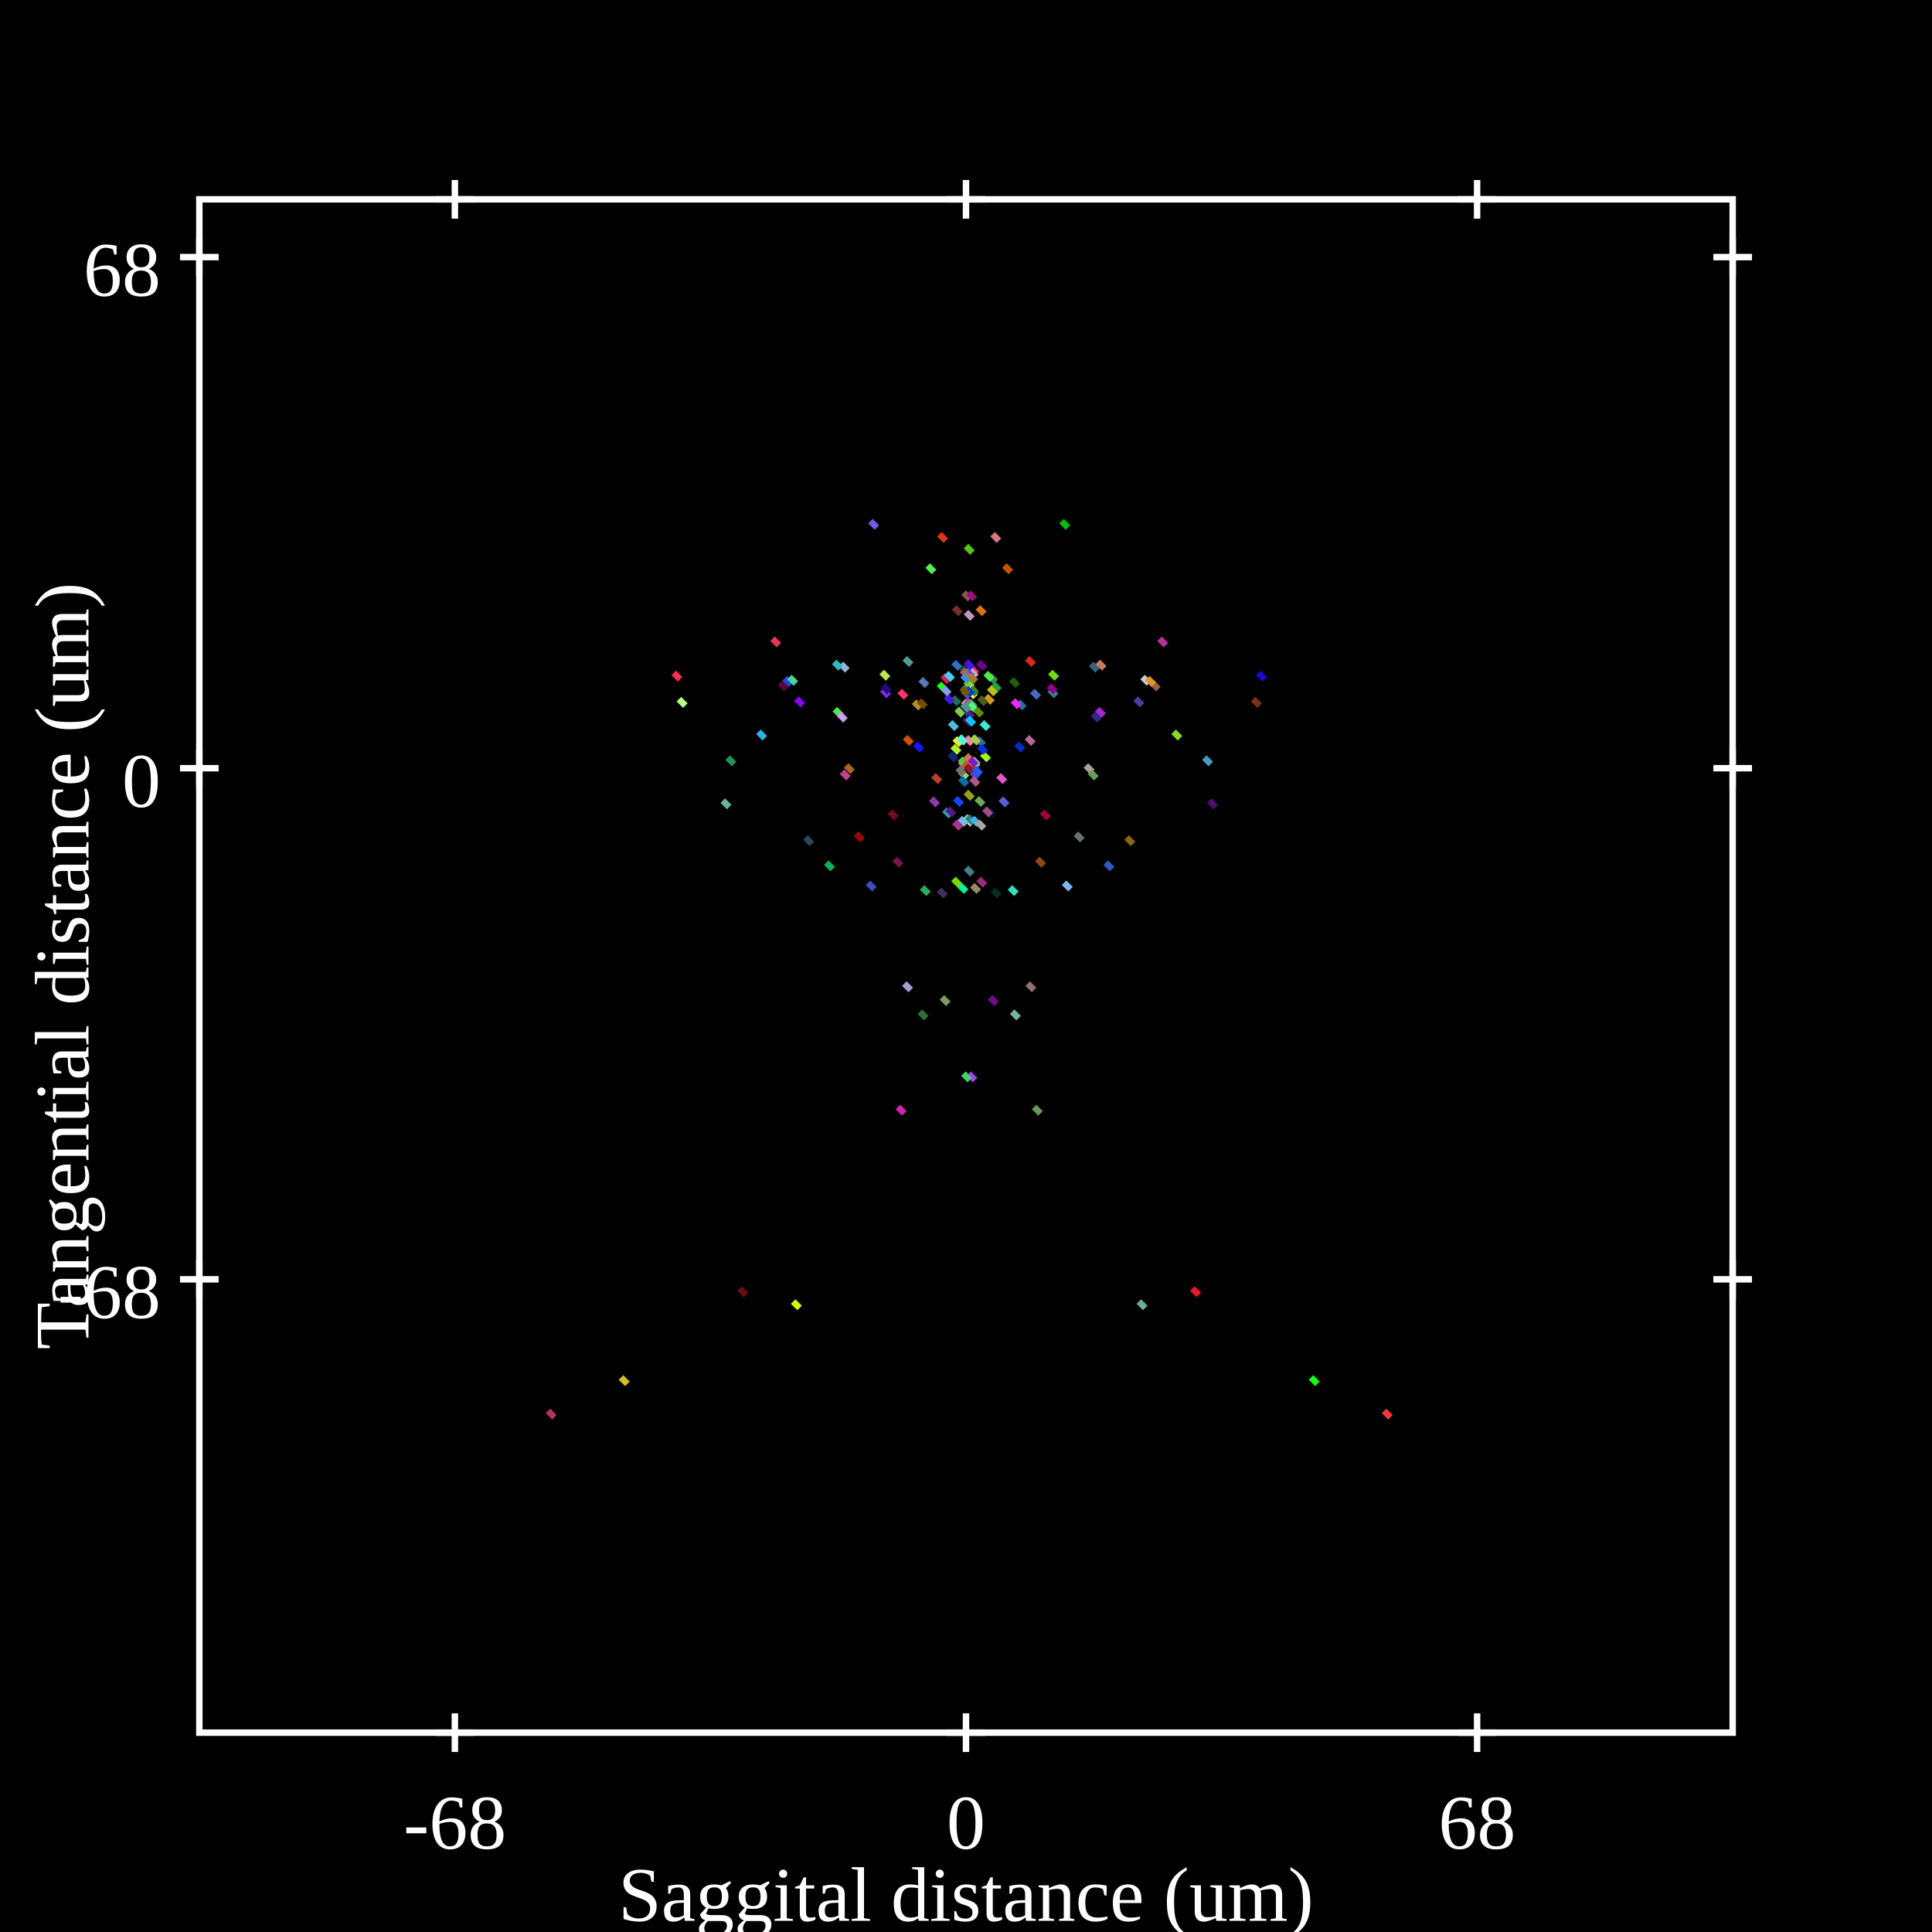
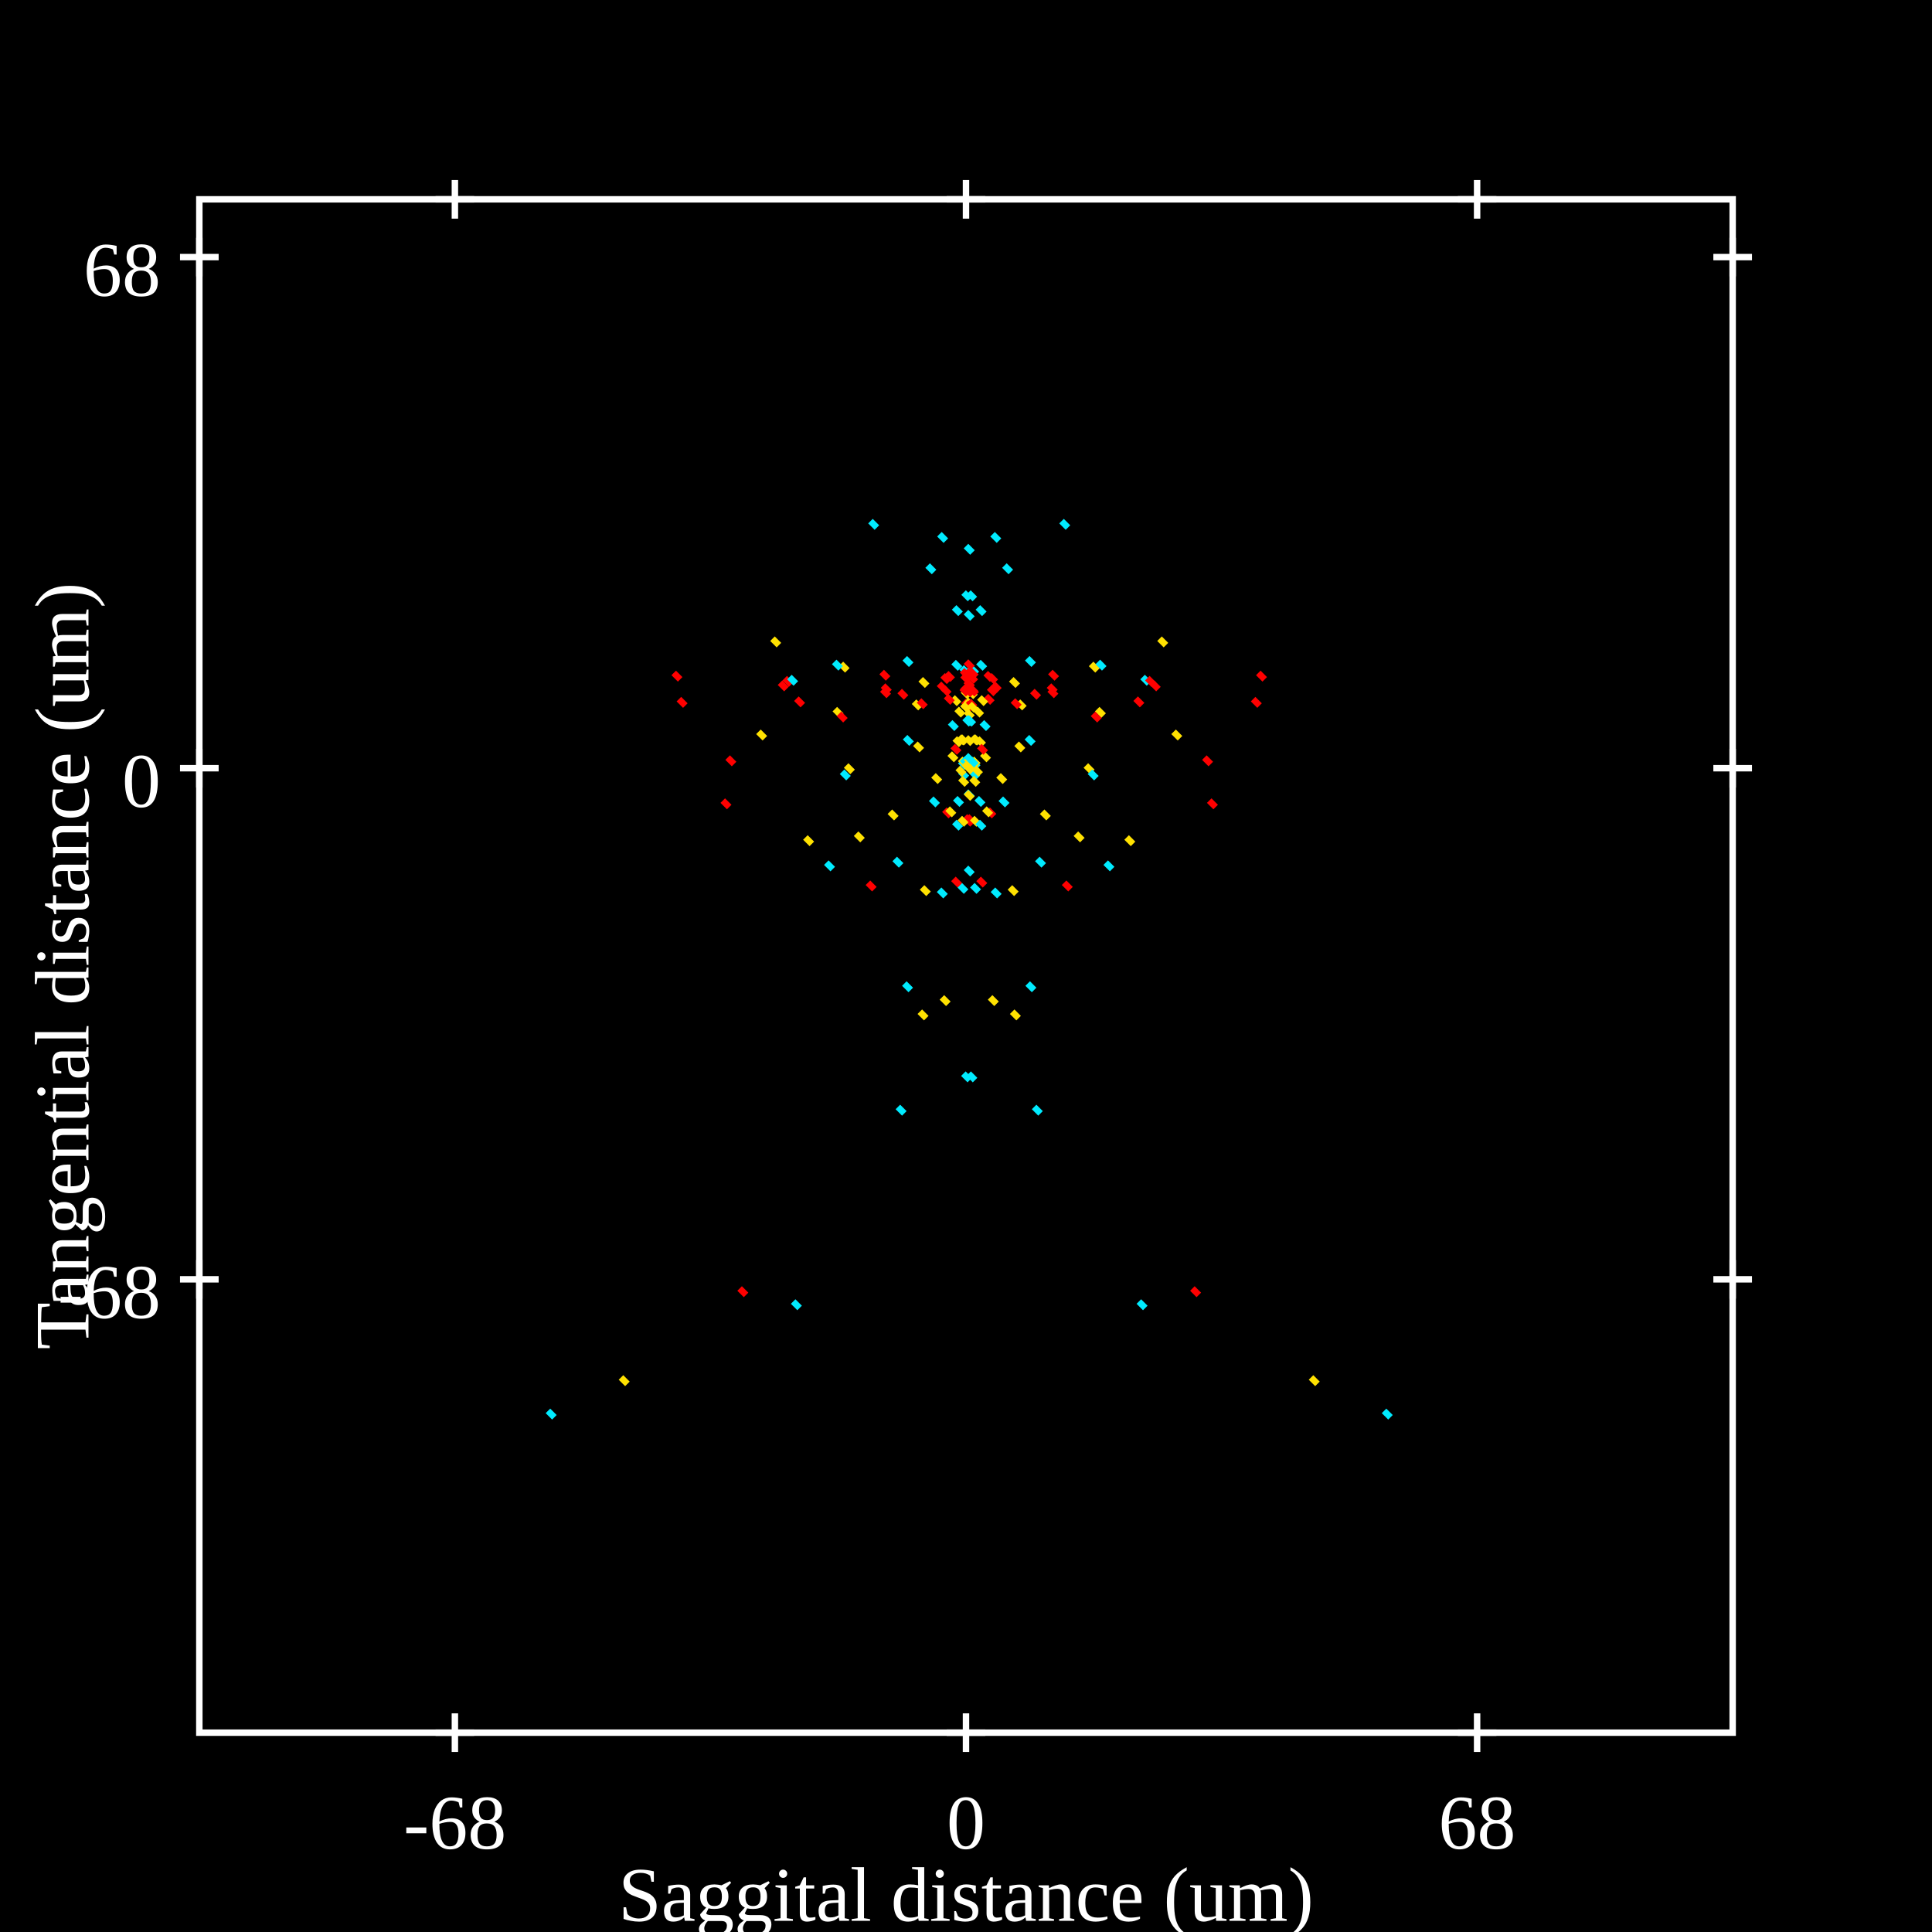
<svg xmlns="http://www.w3.org/2000/svg" xmlns:xlink="http://www.w3.org/1999/xlink" width="300px" height="300px" version="1.1">
  <rect x="0" y="0" width="300" height="300" fill="#000000" />
  <defs>
    <g id="dot">
      <line x1="1" y1="1" x2="0" y2="0" />
    </g>
    <g id="cross">
      <line x1="-3" y1="0" x2="3" y2="0" />
      <line x1="0" y1="-3" x2="0" y2="3" />
    </g>
    <g id="square">
      <line x1="-3" y1="-3" x2="-3" y2="3" />
      <line x1="-3" y1="3" x2="3" y2="3" />
      <line x1="3" y1="3" x2="3" y2="-3" />
      <line x1="3" y1="-3" x2="-3" y2="-3" />
    </g>
    <g id="round">
      <ellipse cx="0" cy="0" rx="3" ry="3" fill="none" />
    </g>
    <g id="triangle">
      <line x1="0" y1="-3" x2="-3" y2="3" />
      <line x1="-3" y1="3" x2="3" y2="3" />
      <line x1="0" y1="-3" x2="3" y2="3" />
    </g>
  </defs>
  <polygon fill="none" stroke="#ffffff" points="30.952,269.048 30.952,30.952 269.048,30.952 269.048,269.048 " />
  <text style="font-size:12;text-align:center;text-anchor:middle;" x="150" y="298.262" fill="#ffffff">Saggital distance (um)</text>
  <use x="70.635" y="30.952" xlink:href="#cross" stroke="#ffffff" />
  <use x="70.635" y="269.048" xlink:href="#cross" stroke="#ffffff" />
  <text style="font-size:12;text-align:center;text-anchor:middle;" x="70.635" y="287.048" fill="#ffffff">-68</text>
  <use x="150" y="30.952" xlink:href="#cross" stroke="#ffffff" />
  <use x="150" y="269.048" xlink:href="#cross" stroke="#ffffff" />
  <text style="font-size:12;text-align:center;text-anchor:middle;" x="150" y="287.048" fill="#ffffff">0</text>
  <use x="229.365" y="30.952" xlink:href="#cross" stroke="#ffffff" />
  <use x="229.365" y="269.048" xlink:href="#cross" stroke="#ffffff" />
  <text style="font-size:12;text-align:center;text-anchor:middle;" x="229.365" y="287.048" fill="#ffffff">68</text>
  <text style="font-size:12;text-align:center;text-anchor:middle;" x="7.738" y="156" transform="rotate(-90,7.7381,150)" fill="#ffffff">Tangential distance (um)</text>
  <use x="269.048" y="198.652" xlink:href="#cross" stroke="#ffffff" />
  <use x="30.952" y="198.652" xlink:href="#cross" stroke="#ffffff" />
  <text style="font-size:12;text-align:right;text-anchor:end;" x="24.952" y="204.652" fill="#ffffff">-68</text>
  <use x="269.048" y="119.287" xlink:href="#cross" stroke="#ffffff" />
  <use x="30.952" y="119.287" xlink:href="#cross" stroke="#ffffff" />
  <text style="font-size:12;text-align:right;text-anchor:end;" x="24.952" y="125.287" fill="#ffffff">0</text>
  <use x="269.048" y="39.922" xlink:href="#cross" stroke="#ffffff" />
  <use x="30.952" y="39.922" xlink:href="#cross" stroke="#ffffff" />
  <text style="font-size:12;text-align:right;text-anchor:end;" x="24.952" y="45.922" fill="#ffffff">68</text>
-   <use x="148.253" y="114.67" xlink:href="#dot" stroke="#eeec31" />
-   <use x="153.358" y="125.727" xlink:href="#dot" stroke="#0a0f3a" />
-   <use x="147.47" y="117.017" xlink:href="#dot" stroke="#0f2877" />
-   <use x="149.828" y="126.772" xlink:href="#dot" stroke="#9ce35e" />
-   <use x="145.874" y="82.954" xlink:href="#dot" stroke="#d83914" />
-   <use x="150" y="117.653" xlink:href="#dot" stroke="#5da962" />
-   <use x="150" y="127.009" xlink:href="#dot" stroke="#fec677" />
-   <use x="150" y="84.795" xlink:href="#dot" stroke="#56c518" />
-   <use x="152.53" y="117.017" xlink:href="#dot" stroke="#a2f818" />
-   <use x="150.172" y="126.772" xlink:href="#dot" stroke="#1f888e" />
-   <use x="154.126" y="82.954" xlink:href="#dot" stroke="#d5777c" />
-   <use x="151.747" y="114.67" xlink:href="#dot" stroke="#07828b" />
-   <use x="146.642" y="125.727" xlink:href="#dot" stroke="#4292b4" />
-   <use x="180.049" y="99.176" xlink:href="#dot" stroke="#b93098" />
-   <use x="195.385" y="104.491" xlink:href="#dot" stroke="#1909d2" />
-   <use x="169.427" y="103.092" xlink:href="#dot" stroke="#2d667c" />
-   <use x="178.882" y="106.006" xlink:href="#dot" stroke="#8f6644" />
-   <use x="164.835" y="80.921" xlink:href="#dot" stroke="#08bc0a" />
-   <use x="157.034" y="105.477" xlink:href="#dot" stroke="#216004" />
-   <use x="162.992" y="107.067" xlink:href="#dot" stroke="#397f8c" />
-   <use x="155.959" y="87.817" xlink:href="#dot" stroke="#c75505" />
-   <use x="149.535" y="107.214" xlink:href="#dot" stroke="#445d87" />
-   <use x="153.095" y="108.096" xlink:href="#dot" stroke="#d09f1a" />
-   <use x="149.626" y="92.013" xlink:href="#dot" stroke="#855a4b" />
-   <use x="147.917" y="108.301" xlink:href="#dot" stroke="#1f7354" />
-   <use x="149.593" y="108.843" xlink:href="#dot" stroke="#f2a1bb" />
-   <use x="148.155" y="94.317" xlink:href="#dot" stroke="#6f3122" />
-   <use x="150" y="108.674" xlink:href="#dot" stroke="#b439df" />
-   <use x="150" y="109.115" xlink:href="#dot" stroke="#be5a40" />
-   <use x="150" y="95.055" xlink:href="#dot" stroke="#c294bf" />
-   <use x="152.083" y="108.301" xlink:href="#dot" stroke="#505d16" />
-   <use x="150.407" y="108.843" xlink:href="#dot" stroke="#55a274" />
-   <use x="151.845" y="94.317" xlink:href="#dot" stroke="#dc7314" />
-   <use x="150.465" y="107.214" xlink:href="#dot" stroke="#f7f96f" />
-   <use x="146.905" y="108.096" xlink:href="#dot" stroke="#4319e2" />
-   <use x="150.374" y="92.013" xlink:href="#dot" stroke="#980d84" />
-   <use x="142.966" y="105.477" xlink:href="#dot" stroke="#547cb6" />
-   <use x="137.008" y="107.067" xlink:href="#dot" stroke="#7731f0" />
-   <use x="144.041" y="87.817" xlink:href="#dot" stroke="#57f04c" />
-   <use x="130.573" y="103.092" xlink:href="#dot" stroke="#98b3e0" />
-   <use x="121.118" y="106.006" xlink:href="#dot" stroke="#59053e" />
-   <use x="135.165" y="80.921" xlink:href="#dot" stroke="#6f5ae0" />
-   <use x="119.951" y="99.176" xlink:href="#dot" stroke="#e33855" />
-   <use x="104.615" y="104.491" xlink:href="#dot" stroke="#f8314f" />
-   <use x="167.066" y="129.454" xlink:href="#dot" stroke="#687569" />
-   <use x="187.768" y="124.317" xlink:href="#dot" stroke="#4c0e76" />
-   <use x="149.104" y="118.187" xlink:href="#dot" stroke="#d162f3" />
-   <use x="182.232" y="113.633" xlink:href="#dot" stroke="#89d926" />
-   <use x="194.582" y="108.562" xlink:href="#dot" stroke="#7a3218" />
-   <use x="177.42" y="105.131" xlink:href="#dot" stroke="#c7cacc" />
-   <use x="170.369" y="110.115" xlink:href="#dot" stroke="#a925d1" />
-   <use x="178.152" y="105.306" xlink:href="#dot" stroke="#e7942c" />
-   <use x="170.467" y="102.782" xlink:href="#dot" stroke="#c97964" />
-   <use x="158.071" y="108.959" xlink:href="#dot" stroke="#207396" />
-   <use x="163.096" y="104.35" xlink:href="#dot" stroke="#6fdc0c" />
-   <use x="159.51" y="102.216" xlink:href="#dot" stroke="#d9291b" />
-   <use x="150.558" y="109.315" xlink:href="#dot" stroke="#51fb7d" />
-   <use x="153.627" y="104.867" xlink:href="#dot" stroke="#468558" />
-   <use x="151.929" y="102.812" xlink:href="#dot" stroke="#6d018b" />
-   <use x="148.546" y="110.075" xlink:href="#dot" stroke="#85c857" />
-   <use x="150.013" y="105.739" xlink:href="#dot" stroke="#52727c" />
-   <use x="149.318" y="103.637" xlink:href="#dot" stroke="#245b12" />
-   <use x="150" y="110.421" xlink:href="#dot" stroke="#51268b" />
-   <use x="150" y="106.127" xlink:href="#dot" stroke="#b646fe" />
-   <use x="150" y="103.992" xlink:href="#dot" stroke="#4db6db" />
-   <use x="151.454" y="110.075" xlink:href="#dot" stroke="#5a9106" />
-   <use x="149.987" y="105.739" xlink:href="#dot" stroke="#75e203" />
-   <use x="150.682" y="103.637" xlink:href="#dot" stroke="#f32a89" />
-   <use x="149.442" y="109.315" xlink:href="#dot" stroke="#4d978a" />
-   <use x="146.373" y="104.867" xlink:href="#dot" stroke="#d81d54" />
-   <use x="148.071" y="102.812" xlink:href="#dot" stroke="#3070c7" />
-   <use x="141.929" y="108.959" xlink:href="#dot" stroke="#ad9424" />
-   <use x="136.904" y="104.35" xlink:href="#dot" stroke="#bfe54a" />
-   <use x="140.49" y="102.216" xlink:href="#dot" stroke="#4c9c91" />
-   <use x="129.631" y="110.115" xlink:href="#dot" stroke="#4cea48" />
-   <use x="121.848" y="105.306" xlink:href="#dot" stroke="#2845da" />
-   <use x="129.533" y="102.782" xlink:href="#dot" stroke="#2fbabd" />
-   <use x="117.768" y="113.633" xlink:href="#dot" stroke="#32aee7" />
-   <use x="105.418" y="108.562" xlink:href="#dot" stroke="#bcfb80" />
-   <use x="122.58" y="105.131" xlink:href="#dot" stroke="#47d59d" />
-   <use x="132.934" y="129.454" xlink:href="#dot" stroke="#9c070e" />
-   <use x="112.232" y="124.317" xlink:href="#dot" stroke="#65b4a3" />
-   <use x="150.896" y="118.187" xlink:href="#dot" stroke="#89758a" />
-   <use x="96.425" y="213.889" xlink:href="#dot" stroke="#d4c128" />
-   <use x="114.848" y="200.075" xlink:href="#dot" stroke="#660e13" />
-   <use x="85.085" y="219.079" xlink:href="#dot" stroke="#af3759" />
-   <use x="174.939" y="130.039" xlink:href="#dot" stroke="#8a6714" />
-   <use x="187.011" y="117.638" xlink:href="#dot" stroke="#499ac3" />
-   <use x="171.692" y="133.951" xlink:href="#dot" stroke="#3257c0" />
-   <use x="168.611" y="118.862" xlink:href="#dot" stroke="#b29f96" />
-   <use x="176.342" y="108.49" xlink:href="#dot" stroke="#513c9d" />
-   <use x="169.246" y="119.835" xlink:href="#dot" stroke="#60a153" />
-   <use x="157.861" y="115.485" xlink:href="#dot" stroke="#042cc8" />
-   <use x="162.882" y="106.458" xlink:href="#dot" stroke="#8f018b" />
-   <use x="159.458" y="114.473" xlink:href="#dot" stroke="#b7679a" />
-   <use x="151.102" y="114.392" xlink:href="#dot" stroke="#cb18d2" />
-   <use x="154.192" y="106.18" xlink:href="#dot" stroke="#25a23a" />
-   <use x="152.462" y="112.166" xlink:href="#dot" stroke="#3aebd5" />
-   <use x="149.051" y="114.379" xlink:href="#dot" stroke="#fe1e2d" />
-   <use x="150.538" y="106.614" xlink:href="#dot" stroke="#bfd1cc" />
-   <use x="149.782" y="111.479" xlink:href="#dot" stroke="#56230a" />
-   <use x="150" y="114.499" xlink:href="#dot" stroke="#f483ac" />
-   <use x="150" y="106.876" xlink:href="#dot" stroke="#4888d8" />
-   <use x="150" y="111.378" xlink:href="#dot" stroke="#1219d9" />
-   <use x="150.949" y="114.379" xlink:href="#dot" stroke="#9ed142" />
-   <use x="149.462" y="106.614" xlink:href="#dot" stroke="#399d5a" />
-   <use x="150.218" y="111.479" xlink:href="#dot" stroke="#0cc3fd" />
-   <use x="148.898" y="114.392" xlink:href="#dot" stroke="#47fee9" />
-   <use x="145.808" y="106.18" xlink:href="#dot" stroke="#1dfd09" />
-   <use x="147.538" y="112.166" xlink:href="#dot" stroke="#4bbdda" />
-   <use x="142.139" y="115.485" xlink:href="#dot" stroke="#1915fd" />
-   <use x="137.118" y="106.458" xlink:href="#dot" stroke="#240a82" />
-   <use x="140.542" y="114.473" xlink:href="#dot" stroke="#d0530c" />
-   <use x="131.389" y="118.862" xlink:href="#dot" stroke="#aa6625" />
-   <use x="123.658" y="108.49" xlink:href="#dot" stroke="#8505f7" />
-   <use x="130.754" y="119.835" xlink:href="#dot" stroke="#c73e95" />
-   <use x="125.061" y="130.039" xlink:href="#dot" stroke="#234b5a" />
-   <use x="112.989" y="117.638" xlink:href="#dot" stroke="#21935a" />
-   <use x="128.308" y="133.951" xlink:href="#dot" stroke="#0cb058" />
-   <use x="203.575" y="213.889" xlink:href="#dot" stroke="#15fc17" />
-   <use x="185.152" y="200.075" xlink:href="#dot" stroke="#f0162c" />
-   <use x="214.914" y="219.079" xlink:href="#dot" stroke="#ef3a37" />
-   <use x="153.742" y="154.873" xlink:href="#dot" stroke="#720b8b" />
-   <use x="165.231" y="137.072" xlink:href="#dot" stroke="#7fb6f1" />
-   <use x="150.408" y="166.717" xlink:href="#dot" stroke="#a53cf7" />
-   <use x="161.82" y="126.045" xlink:href="#dot" stroke="#9d0537" />
-   <use x="169.723" y="110.842" xlink:href="#dot" stroke="#342882" />
-   <use x="161.073" y="133.378" xlink:href="#dot" stroke="#8f4a17" />
-   <use x="155.05" y="120.395" xlink:href="#dot" stroke="#e957c7" />
-   <use x="160.301" y="107.303" xlink:href="#dot" stroke="#426cc5" />
-   <use x="155.403" y="124.022" xlink:href="#dot" stroke="#595ddb" />
-   <use x="150.344" y="118.515" xlink:href="#dot" stroke="#864d16" />
-   <use x="153.598" y="106.765" xlink:href="#dot" stroke="#bec022" />
-   <use x="150.857" y="119.791" xlink:href="#dot" stroke="#4a41d9" />
-   <use x="149.09" y="117.829" xlink:href="#dot" stroke="#3de616" />
-   <use x="150.659" y="106.808" xlink:href="#dot" stroke="#35851b" />
-   <use x="149.398" y="117.829" xlink:href="#dot" stroke="#6cb944" />
-   <use x="150" y="117.674" xlink:href="#dot" stroke="#ef498f" />
-   <use x="150" y="106.884" xlink:href="#dot" stroke="#0733e6" />
-   <use x="150" y="117.269" xlink:href="#dot" stroke="#cf7654" />
-   <use x="150.91" y="117.829" xlink:href="#dot" stroke="#95d0b2" />
-   <use x="149.341" y="106.808" xlink:href="#dot" stroke="#725701" />
-   <use x="150.602" y="117.829" xlink:href="#dot" stroke="#8917c1" />
-   <use x="149.656" y="118.515" xlink:href="#dot" stroke="#ac6204" />
-   <use x="146.402" y="106.765" xlink:href="#dot" stroke="#869fea" />
-   <use x="149.143" y="119.791" xlink:href="#dot" stroke="#9cd471" />
-   <use x="144.95" y="120.395" xlink:href="#dot" stroke="#b8422b" />
-   <use x="139.699" y="107.303" xlink:href="#dot" stroke="#fd3375" />
-   <use x="144.597" y="124.022" xlink:href="#dot" stroke="#8d3aa9" />
-   <use x="138.18" y="126.045" xlink:href="#dot" stroke="#750b21" />
-   <use x="130.277" y="110.842" xlink:href="#dot" stroke="#c9a0f1" />
-   <use x="138.927" y="133.378" xlink:href="#dot" stroke="#7c134a" />
-   <use x="146.258" y="154.873" xlink:href="#dot" stroke="#7d9c61" />
-   <use x="134.769" y="137.072" xlink:href="#dot" stroke="#404ac3" />
-   <use x="149.592" y="166.717" xlink:href="#dot" stroke="#44d064" />
-   <use x="142.831" y="157.096" xlink:href="#dot" stroke="#306e3a" />
-   <use x="151.955" y="136.473" xlink:href="#dot" stroke="#a1277c" />
-   <use x="139.424" y="171.888" xlink:href="#dot" stroke="#cd26af" />
-   <use x="150.964" y="127.029" xlink:href="#dot" stroke="#44b4ea" />
-   <use x="157.289" y="108.771" xlink:href="#dot" stroke="#ed2af5" />
-   <use x="149.018" y="137.451" xlink:href="#dot" stroke="#10f397" />
-   <use x="149.137" y="120.833" xlink:href="#dot" stroke="#0271ab" />
-   <use x="153.066" y="104.534" xlink:href="#dot" stroke="#4dee49" />
-   <use x="148.191" y="127.636" xlink:href="#dot" stroke="#ae3093" />
-   <use x="148.72" y="119.245" xlink:href="#dot" stroke="#737464" />
-   <use x="150.606" y="104.086" xlink:href="#dot" stroke="#d7a5d2" />
-   <use x="148.334" y="123.949" xlink:href="#dot" stroke="#1347fa" />
-   <use x="150" y="118.891" xlink:href="#dot" stroke="#8f1622" />
-   <use x="150" y="104.099" xlink:href="#dot" stroke="#405ad6" />
-   <use x="150" y="122.92" xlink:href="#dot" stroke="#2c4901" />
-   <use x="151.28" y="119.245" xlink:href="#dot" stroke="#2359f5" />
-   <use x="149.394" y="104.086" xlink:href="#dot" stroke="#ba5c67" />
-   <use x="151.666" y="123.949" xlink:href="#dot" stroke="#66a957" />
-   <use x="150.863" y="120.833" xlink:href="#dot" stroke="#af5987" />
-   <use x="146.934" y="104.534" xlink:href="#dot" stroke="#44ccfc" />
-   <use x="151.809" y="127.636" xlink:href="#dot" stroke="#a8a5a2" />
-   <use x="149.036" y="127.029" xlink:href="#dot" stroke="#7cb8ea" />
-   <use x="142.711" y="108.771" xlink:href="#dot" stroke="#784901" />
-   <use x="150.982" y="137.451" xlink:href="#dot" stroke="#9a8a5c" />
-   <use x="157.169" y="157.096" xlink:href="#dot" stroke="#71b6a5" />
-   <use x="148.045" y="136.473" xlink:href="#dot" stroke="#73d900" />
-   <use x="160.576" y="171.888" xlink:href="#dot" stroke="#6a955c" />
-   <use x="123.161" y="202.101" xlink:href="#dot" stroke="#d1fb06" />
-   <use x="143.177" y="137.795" xlink:href="#dot" stroke="#2aac5f" />
-   <use x="147.934" y="115.853" xlink:href="#dot" stroke="#b2f12d" />
-   <use x="140.423" y="152.723" xlink:href="#dot" stroke="#af9bd2" />
-   <use x="147.144" y="125.561" xlink:href="#dot" stroke="#52188c" />
-   <use x="149.464" y="104.838" xlink:href="#dot" stroke="#3d91d6" />
-   <use x="145.819" y="138.158" xlink:href="#dot" stroke="#3f2d61" />
-   <use x="150" y="123.009" xlink:href="#dot" stroke="#9b9f19" />
-   <use x="150" y="102.731" xlink:href="#dot" stroke="#4213f3" />
-   <use x="150" y="134.756" xlink:href="#dot" stroke="#427d89" />
-   <use x="152.856" y="125.561" xlink:href="#dot" stroke="#9e5086" />
-   <use x="150.536" y="104.838" xlink:href="#dot" stroke="#a57b34" />
-   <use x="154.181" y="138.158" xlink:href="#dot" stroke="#062e26" />
-   <use x="156.823" y="137.795" xlink:href="#dot" stroke="#33ddc2" />
-   <use x="152.066" y="115.853" xlink:href="#dot" stroke="#0731da" />
-   <use x="159.577" y="152.723" xlink:href="#dot" stroke="#936f6d" />
-   <use x="176.839" y="202.101" xlink:href="#dot" stroke="#6aae9a" />
+   <use x="148.253" y="114.67" xlink:href="#dot" stroke="#ffe100" />
+   <use x="153.358" y="125.727" xlink:href="#dot" stroke="#ff0000" />
+   <use x="147.47" y="117.017" xlink:href="#dot" stroke="#ffe100" />
+   <use x="149.828" y="126.772" xlink:href="#dot" stroke="#ff0000" />
+   <use x="145.874" y="82.954" xlink:href="#dot" stroke="#00ebff" />
+   <use x="150" y="117.653" xlink:href="#dot" stroke="#ffe100" />
+   <use x="150" y="127.009" xlink:href="#dot" stroke="#ff0000" />
+   <use x="150" y="84.795" xlink:href="#dot" stroke="#00ebff" />
+   <use x="152.53" y="117.017" xlink:href="#dot" stroke="#ffe100" />
+   <use x="150.172" y="126.772" xlink:href="#dot" stroke="#ff0000" />
+   <use x="154.126" y="82.954" xlink:href="#dot" stroke="#00ebff" />
+   <use x="151.747" y="114.67" xlink:href="#dot" stroke="#ffe100" />
+   <use x="146.642" y="125.727" xlink:href="#dot" stroke="#ff0000" />
+   <use x="180.049" y="99.176" xlink:href="#dot" stroke="#ffe100" />
+   <use x="195.385" y="104.491" xlink:href="#dot" stroke="#ff0000" />
+   <use x="169.427" y="103.092" xlink:href="#dot" stroke="#ffe100" />
+   <use x="178.882" y="106.006" xlink:href="#dot" stroke="#ff0000" />
+   <use x="164.835" y="80.921" xlink:href="#dot" stroke="#00ebff" />
+   <use x="157.034" y="105.477" xlink:href="#dot" stroke="#ffe100" />
+   <use x="162.992" y="107.067" xlink:href="#dot" stroke="#ff0000" />
+   <use x="155.959" y="87.817" xlink:href="#dot" stroke="#00ebff" />
+   <use x="149.535" y="107.214" xlink:href="#dot" stroke="#ffe100" />
+   <use x="153.095" y="108.096" xlink:href="#dot" stroke="#ff0000" />
+   <use x="149.626" y="92.013" xlink:href="#dot" stroke="#00ebff" />
+   <use x="147.917" y="108.301" xlink:href="#dot" stroke="#ffe100" />
+   <use x="149.593" y="108.843" xlink:href="#dot" stroke="#ff0000" />
+   <use x="148.155" y="94.317" xlink:href="#dot" stroke="#00ebff" />
+   <use x="150" y="108.674" xlink:href="#dot" stroke="#ffe100" />
+   <use x="150" y="109.115" xlink:href="#dot" stroke="#ff0000" />
+   <use x="150" y="95.055" xlink:href="#dot" stroke="#00ebff" />
+   <use x="152.083" y="108.301" xlink:href="#dot" stroke="#ffe100" />
+   <use x="150.407" y="108.843" xlink:href="#dot" stroke="#ff0000" />
+   <use x="151.845" y="94.317" xlink:href="#dot" stroke="#00ebff" />
+   <use x="150.465" y="107.214" xlink:href="#dot" stroke="#ffe100" />
+   <use x="146.905" y="108.096" xlink:href="#dot" stroke="#ff0000" />
+   <use x="150.374" y="92.013" xlink:href="#dot" stroke="#00ebff" />
+   <use x="142.966" y="105.477" xlink:href="#dot" stroke="#ffe100" />
+   <use x="137.008" y="107.067" xlink:href="#dot" stroke="#ff0000" />
+   <use x="144.041" y="87.817" xlink:href="#dot" stroke="#00ebff" />
+   <use x="130.573" y="103.092" xlink:href="#dot" stroke="#ffe100" />
+   <use x="121.118" y="106.006" xlink:href="#dot" stroke="#ff0000" />
+   <use x="135.165" y="80.921" xlink:href="#dot" stroke="#00ebff" />
+   <use x="119.951" y="99.176" xlink:href="#dot" stroke="#ffe100" />
+   <use x="104.615" y="104.491" xlink:href="#dot" stroke="#ff0000" />
+   <use x="167.066" y="129.454" xlink:href="#dot" stroke="#ffe100" />
+   <use x="187.768" y="124.317" xlink:href="#dot" stroke="#ff0000" />
+   <use x="149.104" y="118.187" xlink:href="#dot" stroke="#00ebff" />
+   <use x="182.232" y="113.633" xlink:href="#dot" stroke="#ffe100" />
+   <use x="194.582" y="108.562" xlink:href="#dot" stroke="#ff0000" />
+   <use x="177.42" y="105.131" xlink:href="#dot" stroke="#00ebff" />
+   <use x="170.369" y="110.115" xlink:href="#dot" stroke="#ffe100" />
+   <use x="178.152" y="105.306" xlink:href="#dot" stroke="#ff0000" />
+   <use x="170.467" y="102.782" xlink:href="#dot" stroke="#00ebff" />
+   <use x="158.071" y="108.959" xlink:href="#dot" stroke="#ffe100" />
+   <use x="163.096" y="104.35" xlink:href="#dot" stroke="#ff0000" />
+   <use x="159.51" y="102.216" xlink:href="#dot" stroke="#00ebff" />
+   <use x="150.558" y="109.315" xlink:href="#dot" stroke="#ffe100" />
+   <use x="153.627" y="104.867" xlink:href="#dot" stroke="#ff0000" />
+   <use x="151.929" y="102.812" xlink:href="#dot" stroke="#00ebff" />
+   <use x="148.546" y="110.075" xlink:href="#dot" stroke="#ffe100" />
+   <use x="150.013" y="105.739" xlink:href="#dot" stroke="#ff0000" />
+   <use x="149.318" y="103.637" xlink:href="#dot" stroke="#00ebff" />
+   <use x="150" y="110.421" xlink:href="#dot" stroke="#ffe100" />
+   <use x="150" y="106.127" xlink:href="#dot" stroke="#ff0000" />
+   <use x="150" y="103.992" xlink:href="#dot" stroke="#00ebff" />
+   <use x="151.454" y="110.075" xlink:href="#dot" stroke="#ffe100" />
+   <use x="149.987" y="105.739" xlink:href="#dot" stroke="#ff0000" />
+   <use x="150.682" y="103.637" xlink:href="#dot" stroke="#00ebff" />
+   <use x="149.442" y="109.315" xlink:href="#dot" stroke="#ffe100" />
+   <use x="146.373" y="104.867" xlink:href="#dot" stroke="#ff0000" />
+   <use x="148.071" y="102.812" xlink:href="#dot" stroke="#00ebff" />
+   <use x="141.929" y="108.959" xlink:href="#dot" stroke="#ffe100" />
+   <use x="136.904" y="104.35" xlink:href="#dot" stroke="#ff0000" />
+   <use x="140.49" y="102.216" xlink:href="#dot" stroke="#00ebff" />
+   <use x="129.631" y="110.115" xlink:href="#dot" stroke="#ffe100" />
+   <use x="121.848" y="105.306" xlink:href="#dot" stroke="#ff0000" />
+   <use x="129.533" y="102.782" xlink:href="#dot" stroke="#00ebff" />
+   <use x="117.768" y="113.633" xlink:href="#dot" stroke="#ffe100" />
+   <use x="105.418" y="108.562" xlink:href="#dot" stroke="#ff0000" />
+   <use x="122.58" y="105.131" xlink:href="#dot" stroke="#00ebff" />
+   <use x="132.934" y="129.454" xlink:href="#dot" stroke="#ffe100" />
+   <use x="112.232" y="124.317" xlink:href="#dot" stroke="#ff0000" />
+   <use x="150.896" y="118.187" xlink:href="#dot" stroke="#00ebff" />
+   <use x="96.425" y="213.889" xlink:href="#dot" stroke="#ffe100" />
+   <use x="114.848" y="200.075" xlink:href="#dot" stroke="#ff0000" />
+   <use x="85.085" y="219.079" xlink:href="#dot" stroke="#00ebff" />
+   <use x="174.939" y="130.039" xlink:href="#dot" stroke="#ffe100" />
+   <use x="187.011" y="117.638" xlink:href="#dot" stroke="#ff0000" />
+   <use x="171.692" y="133.951" xlink:href="#dot" stroke="#00ebff" />
+   <use x="168.611" y="118.862" xlink:href="#dot" stroke="#ffe100" />
+   <use x="176.342" y="108.49" xlink:href="#dot" stroke="#ff0000" />
+   <use x="169.246" y="119.835" xlink:href="#dot" stroke="#00ebff" />
+   <use x="157.861" y="115.485" xlink:href="#dot" stroke="#ffe100" />
+   <use x="162.882" y="106.458" xlink:href="#dot" stroke="#ff0000" />
+   <use x="159.458" y="114.473" xlink:href="#dot" stroke="#00ebff" />
+   <use x="151.102" y="114.392" xlink:href="#dot" stroke="#ffe100" />
+   <use x="154.192" y="106.18" xlink:href="#dot" stroke="#ff0000" />
+   <use x="152.462" y="112.166" xlink:href="#dot" stroke="#00ebff" />
+   <use x="149.051" y="114.379" xlink:href="#dot" stroke="#ffe100" />
+   <use x="150.538" y="106.614" xlink:href="#dot" stroke="#ff0000" />
+   <use x="149.782" y="111.479" xlink:href="#dot" stroke="#00ebff" />
+   <use x="150" y="114.499" xlink:href="#dot" stroke="#ffe100" />
+   <use x="150" y="106.876" xlink:href="#dot" stroke="#ff0000" />
+   <use x="150" y="111.378" xlink:href="#dot" stroke="#00ebff" />
+   <use x="150.949" y="114.379" xlink:href="#dot" stroke="#ffe100" />
+   <use x="149.462" y="106.614" xlink:href="#dot" stroke="#ff0000" />
+   <use x="150.218" y="111.479" xlink:href="#dot" stroke="#00ebff" />
+   <use x="148.898" y="114.392" xlink:href="#dot" stroke="#ffe100" />
+   <use x="145.808" y="106.18" xlink:href="#dot" stroke="#ff0000" />
+   <use x="147.538" y="112.166" xlink:href="#dot" stroke="#00ebff" />
+   <use x="142.139" y="115.485" xlink:href="#dot" stroke="#ffe100" />
+   <use x="137.118" y="106.458" xlink:href="#dot" stroke="#ff0000" />
+   <use x="140.542" y="114.473" xlink:href="#dot" stroke="#00ebff" />
+   <use x="131.389" y="118.862" xlink:href="#dot" stroke="#ffe100" />
+   <use x="123.658" y="108.49" xlink:href="#dot" stroke="#ff0000" />
+   <use x="130.754" y="119.835" xlink:href="#dot" stroke="#00ebff" />
+   <use x="125.061" y="130.039" xlink:href="#dot" stroke="#ffe100" />
+   <use x="112.989" y="117.638" xlink:href="#dot" stroke="#ff0000" />
+   <use x="128.308" y="133.951" xlink:href="#dot" stroke="#00ebff" />
+   <use x="203.575" y="213.889" xlink:href="#dot" stroke="#ffe100" />
+   <use x="185.152" y="200.075" xlink:href="#dot" stroke="#ff0000" />
+   <use x="214.914" y="219.079" xlink:href="#dot" stroke="#00ebff" />
+   <use x="153.742" y="154.873" xlink:href="#dot" stroke="#ffe100" />
+   <use x="165.231" y="137.072" xlink:href="#dot" stroke="#ff0000" />
+   <use x="150.408" y="166.717" xlink:href="#dot" stroke="#00ebff" />
+   <use x="161.82" y="126.045" xlink:href="#dot" stroke="#ffe100" />
+   <use x="169.723" y="110.842" xlink:href="#dot" stroke="#ff0000" />
+   <use x="161.073" y="133.378" xlink:href="#dot" stroke="#00ebff" />
+   <use x="155.05" y="120.395" xlink:href="#dot" stroke="#ffe100" />
+   <use x="160.301" y="107.303" xlink:href="#dot" stroke="#ff0000" />
+   <use x="155.403" y="124.022" xlink:href="#dot" stroke="#00ebff" />
+   <use x="150.344" y="118.515" xlink:href="#dot" stroke="#ffe100" />
+   <use x="153.598" y="106.765" xlink:href="#dot" stroke="#ff0000" />
+   <use x="150.857" y="119.791" xlink:href="#dot" stroke="#00ebff" />
+   <use x="149.09" y="117.829" xlink:href="#dot" stroke="#ffe100" />
+   <use x="150.659" y="106.808" xlink:href="#dot" stroke="#ff0000" />
+   <use x="149.398" y="117.829" xlink:href="#dot" stroke="#00ebff" />
+   <use x="150" y="117.674" xlink:href="#dot" stroke="#ffe100" />
+   <use x="150" y="106.884" xlink:href="#dot" stroke="#ff0000" />
+   <use x="150" y="117.269" xlink:href="#dot" stroke="#00ebff" />
+   <use x="150.91" y="117.829" xlink:href="#dot" stroke="#ffe100" />
+   <use x="149.341" y="106.808" xlink:href="#dot" stroke="#ff0000" />
+   <use x="150.602" y="117.829" xlink:href="#dot" stroke="#00ebff" />
+   <use x="149.656" y="118.515" xlink:href="#dot" stroke="#ffe100" />
+   <use x="146.402" y="106.765" xlink:href="#dot" stroke="#ff0000" />
+   <use x="149.143" y="119.791" xlink:href="#dot" stroke="#00ebff" />
+   <use x="144.95" y="120.395" xlink:href="#dot" stroke="#ffe100" />
+   <use x="139.699" y="107.303" xlink:href="#dot" stroke="#ff0000" />
+   <use x="144.597" y="124.022" xlink:href="#dot" stroke="#00ebff" />
+   <use x="138.18" y="126.045" xlink:href="#dot" stroke="#ffe100" />
+   <use x="130.277" y="110.842" xlink:href="#dot" stroke="#ff0000" />
+   <use x="138.927" y="133.378" xlink:href="#dot" stroke="#00ebff" />
+   <use x="146.258" y="154.873" xlink:href="#dot" stroke="#ffe100" />
+   <use x="134.769" y="137.072" xlink:href="#dot" stroke="#ff0000" />
+   <use x="149.592" y="166.717" xlink:href="#dot" stroke="#00ebff" />
+   <use x="142.831" y="157.096" xlink:href="#dot" stroke="#ffe100" />
+   <use x="151.955" y="136.473" xlink:href="#dot" stroke="#ff0000" />
+   <use x="139.424" y="171.888" xlink:href="#dot" stroke="#00ebff" />
+   <use x="150.964" y="127.029" xlink:href="#dot" stroke="#ffe100" />
+   <use x="157.289" y="108.771" xlink:href="#dot" stroke="#ff0000" />
+   <use x="149.018" y="137.451" xlink:href="#dot" stroke="#00ebff" />
+   <use x="149.137" y="120.833" xlink:href="#dot" stroke="#ffe100" />
+   <use x="153.066" y="104.534" xlink:href="#dot" stroke="#ff0000" />
+   <use x="148.191" y="127.636" xlink:href="#dot" stroke="#00ebff" />
+   <use x="148.72" y="119.245" xlink:href="#dot" stroke="#ffe100" />
+   <use x="150.606" y="104.086" xlink:href="#dot" stroke="#ff0000" />
+   <use x="148.334" y="123.949" xlink:href="#dot" stroke="#00ebff" />
+   <use x="150" y="118.891" xlink:href="#dot" stroke="#ffe100" />
+   <use x="150" y="104.099" xlink:href="#dot" stroke="#ff0000" />
+   <use x="150" y="122.92" xlink:href="#dot" stroke="#00ebff" />
+   <use x="151.28" y="119.245" xlink:href="#dot" stroke="#ffe100" />
+   <use x="149.394" y="104.086" xlink:href="#dot" stroke="#ff0000" />
+   <use x="151.666" y="123.949" xlink:href="#dot" stroke="#00ebff" />
+   <use x="150.863" y="120.833" xlink:href="#dot" stroke="#ffe100" />
+   <use x="146.934" y="104.534" xlink:href="#dot" stroke="#ff0000" />
+   <use x="151.809" y="127.636" xlink:href="#dot" stroke="#00ebff" />
+   <use x="149.036" y="127.029" xlink:href="#dot" stroke="#ffe100" />
+   <use x="142.711" y="108.771" xlink:href="#dot" stroke="#ff0000" />
+   <use x="150.982" y="137.451" xlink:href="#dot" stroke="#00ebff" />
+   <use x="157.169" y="157.096" xlink:href="#dot" stroke="#ffe100" />
+   <use x="148.045" y="136.473" xlink:href="#dot" stroke="#ff0000" />
+   <use x="160.576" y="171.888" xlink:href="#dot" stroke="#00ebff" />
+   <use x="123.161" y="202.101" xlink:href="#dot" stroke="#00ebff" />
+   <use x="143.177" y="137.795" xlink:href="#dot" stroke="#ffe100" />
+   <use x="147.934" y="115.853" xlink:href="#dot" stroke="#ff0000" />
+   <use x="140.423" y="152.723" xlink:href="#dot" stroke="#00ebff" />
+   <use x="147.144" y="125.561" xlink:href="#dot" stroke="#ffe100" />
+   <use x="149.464" y="104.838" xlink:href="#dot" stroke="#ff0000" />
+   <use x="145.819" y="138.158" xlink:href="#dot" stroke="#00ebff" />
+   <use x="150" y="123.009" xlink:href="#dot" stroke="#ffe100" />
+   <use x="150" y="102.731" xlink:href="#dot" stroke="#ff0000" />
+   <use x="150" y="134.756" xlink:href="#dot" stroke="#00ebff" />
+   <use x="152.856" y="125.561" xlink:href="#dot" stroke="#ffe100" />
+   <use x="150.536" y="104.838" xlink:href="#dot" stroke="#ff0000" />
+   <use x="154.181" y="138.158" xlink:href="#dot" stroke="#00ebff" />
+   <use x="156.823" y="137.795" xlink:href="#dot" stroke="#ffe100" />
+   <use x="152.066" y="115.853" xlink:href="#dot" stroke="#ff0000" />
+   <use x="159.577" y="152.723" xlink:href="#dot" stroke="#00ebff" />
+   <use x="176.839" y="202.101" xlink:href="#dot" stroke="#00ebff" />
</svg>
